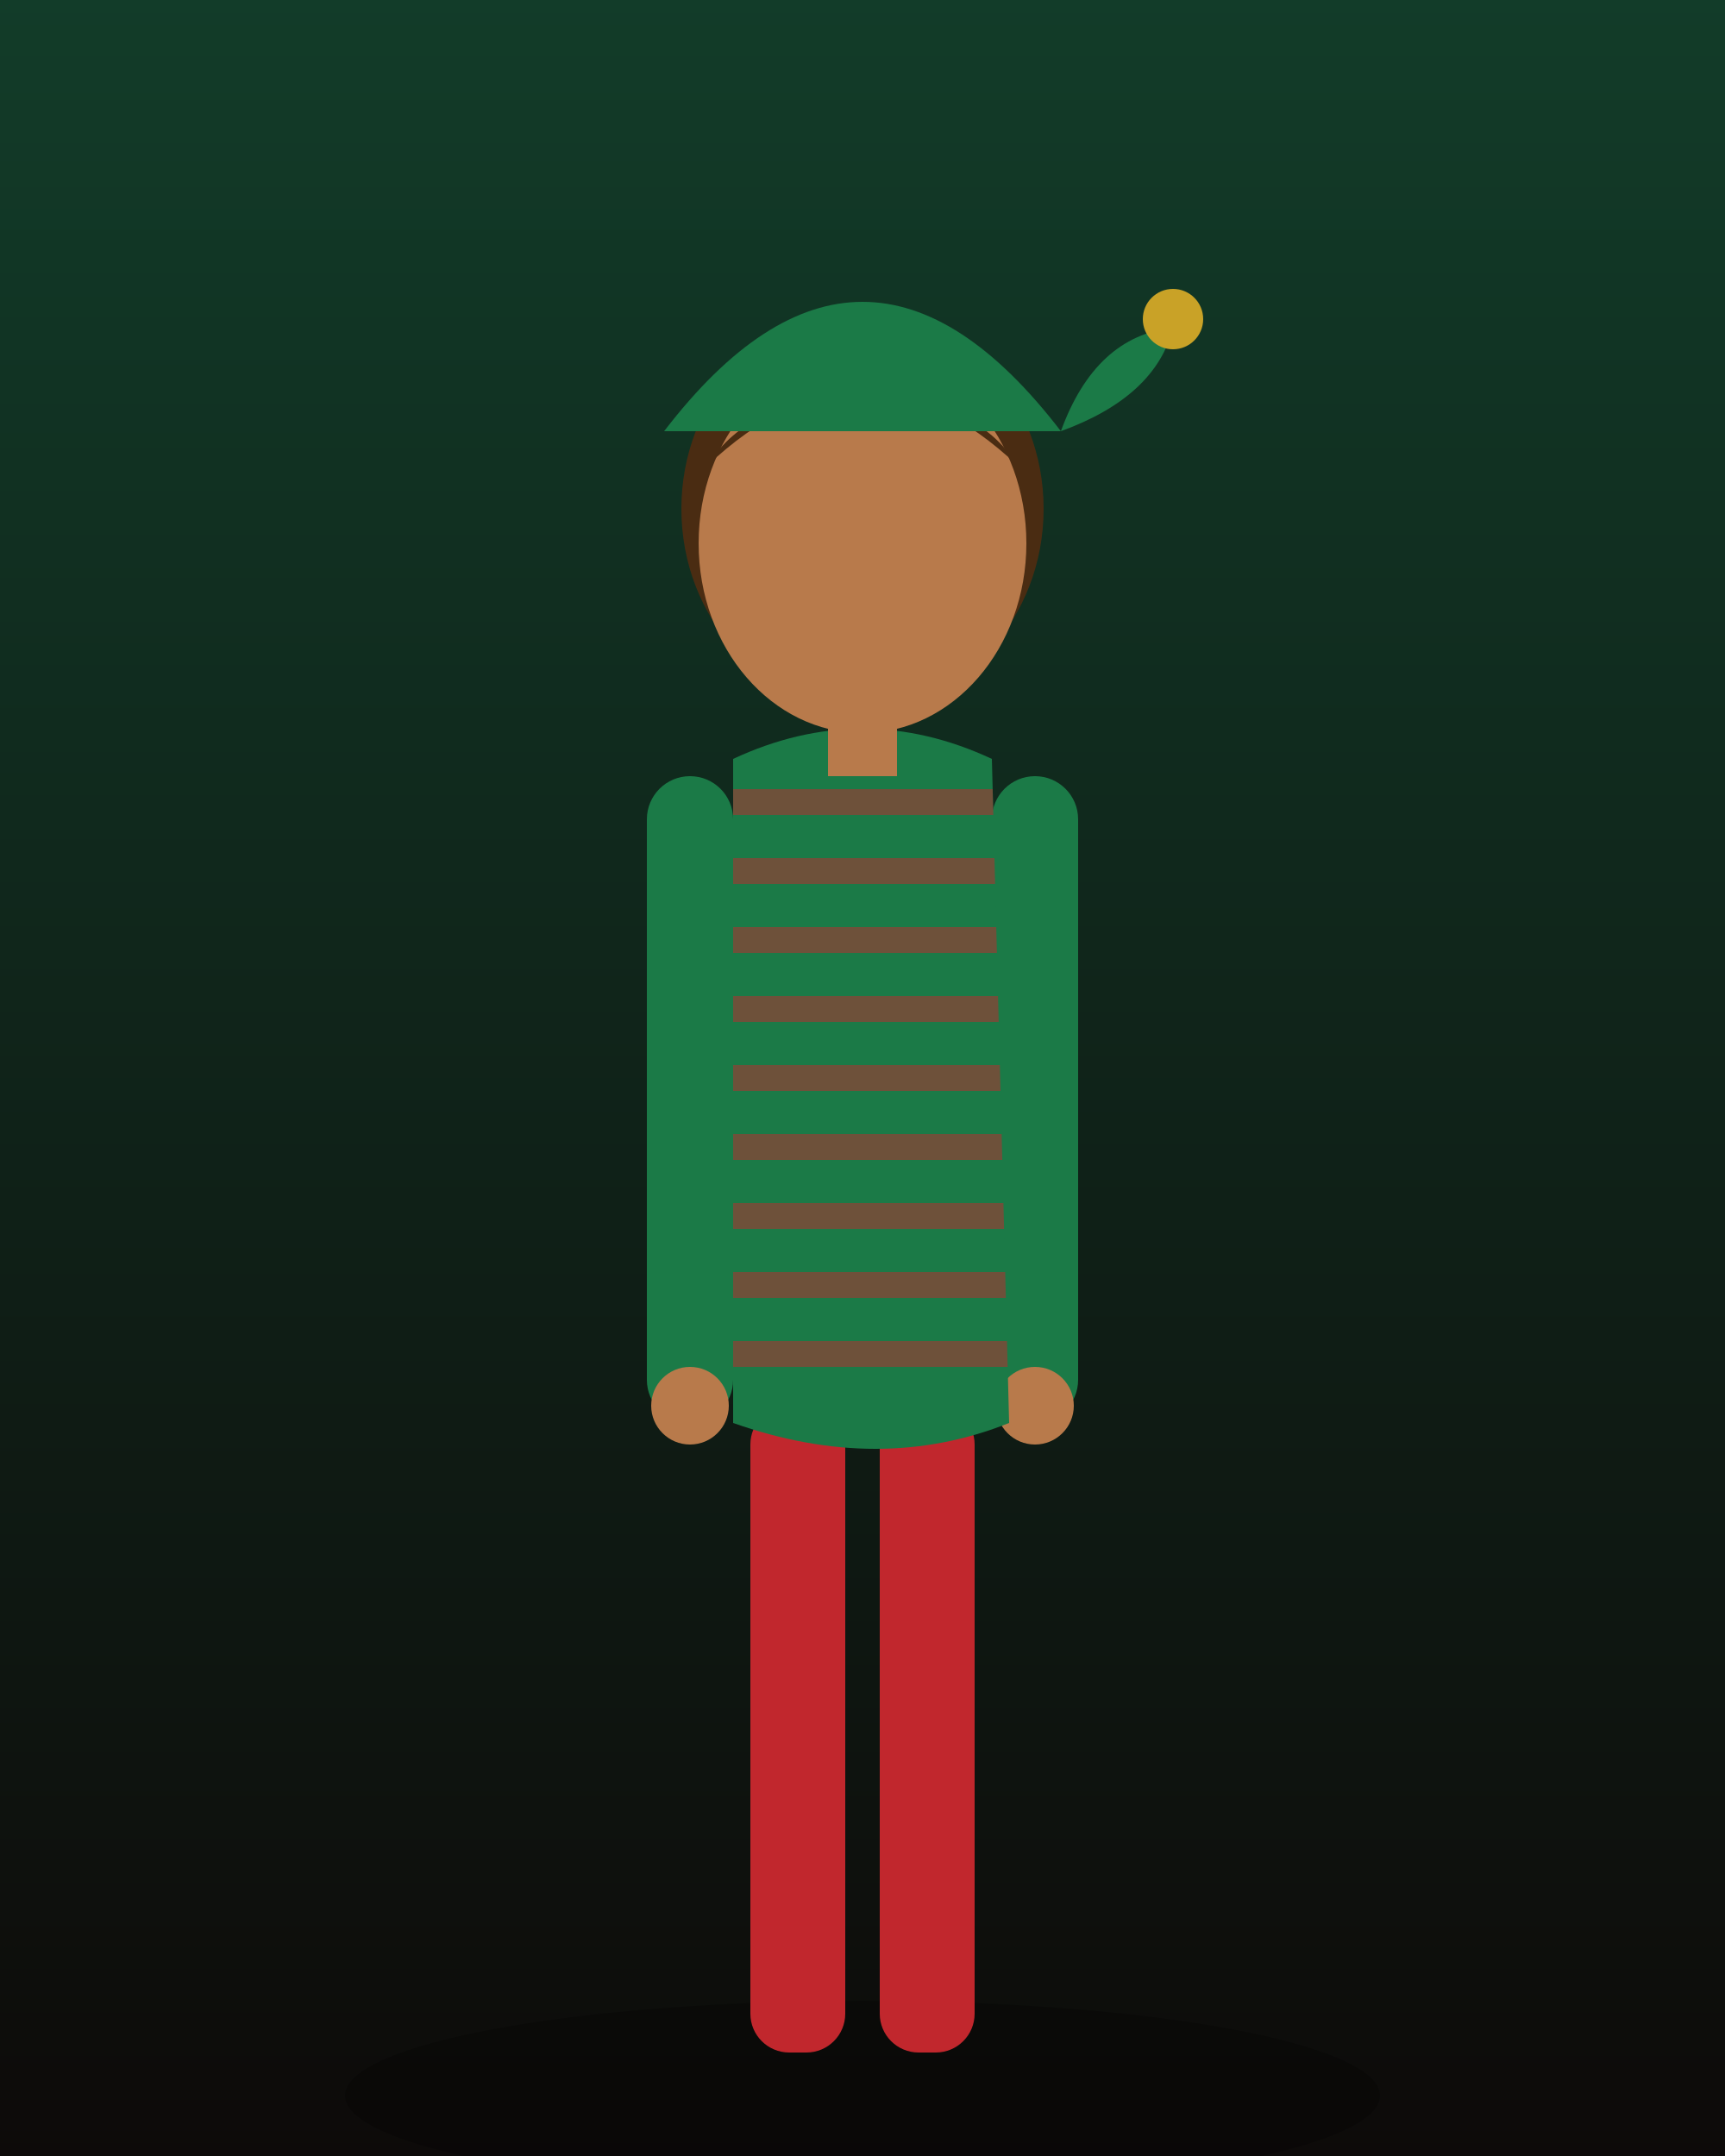
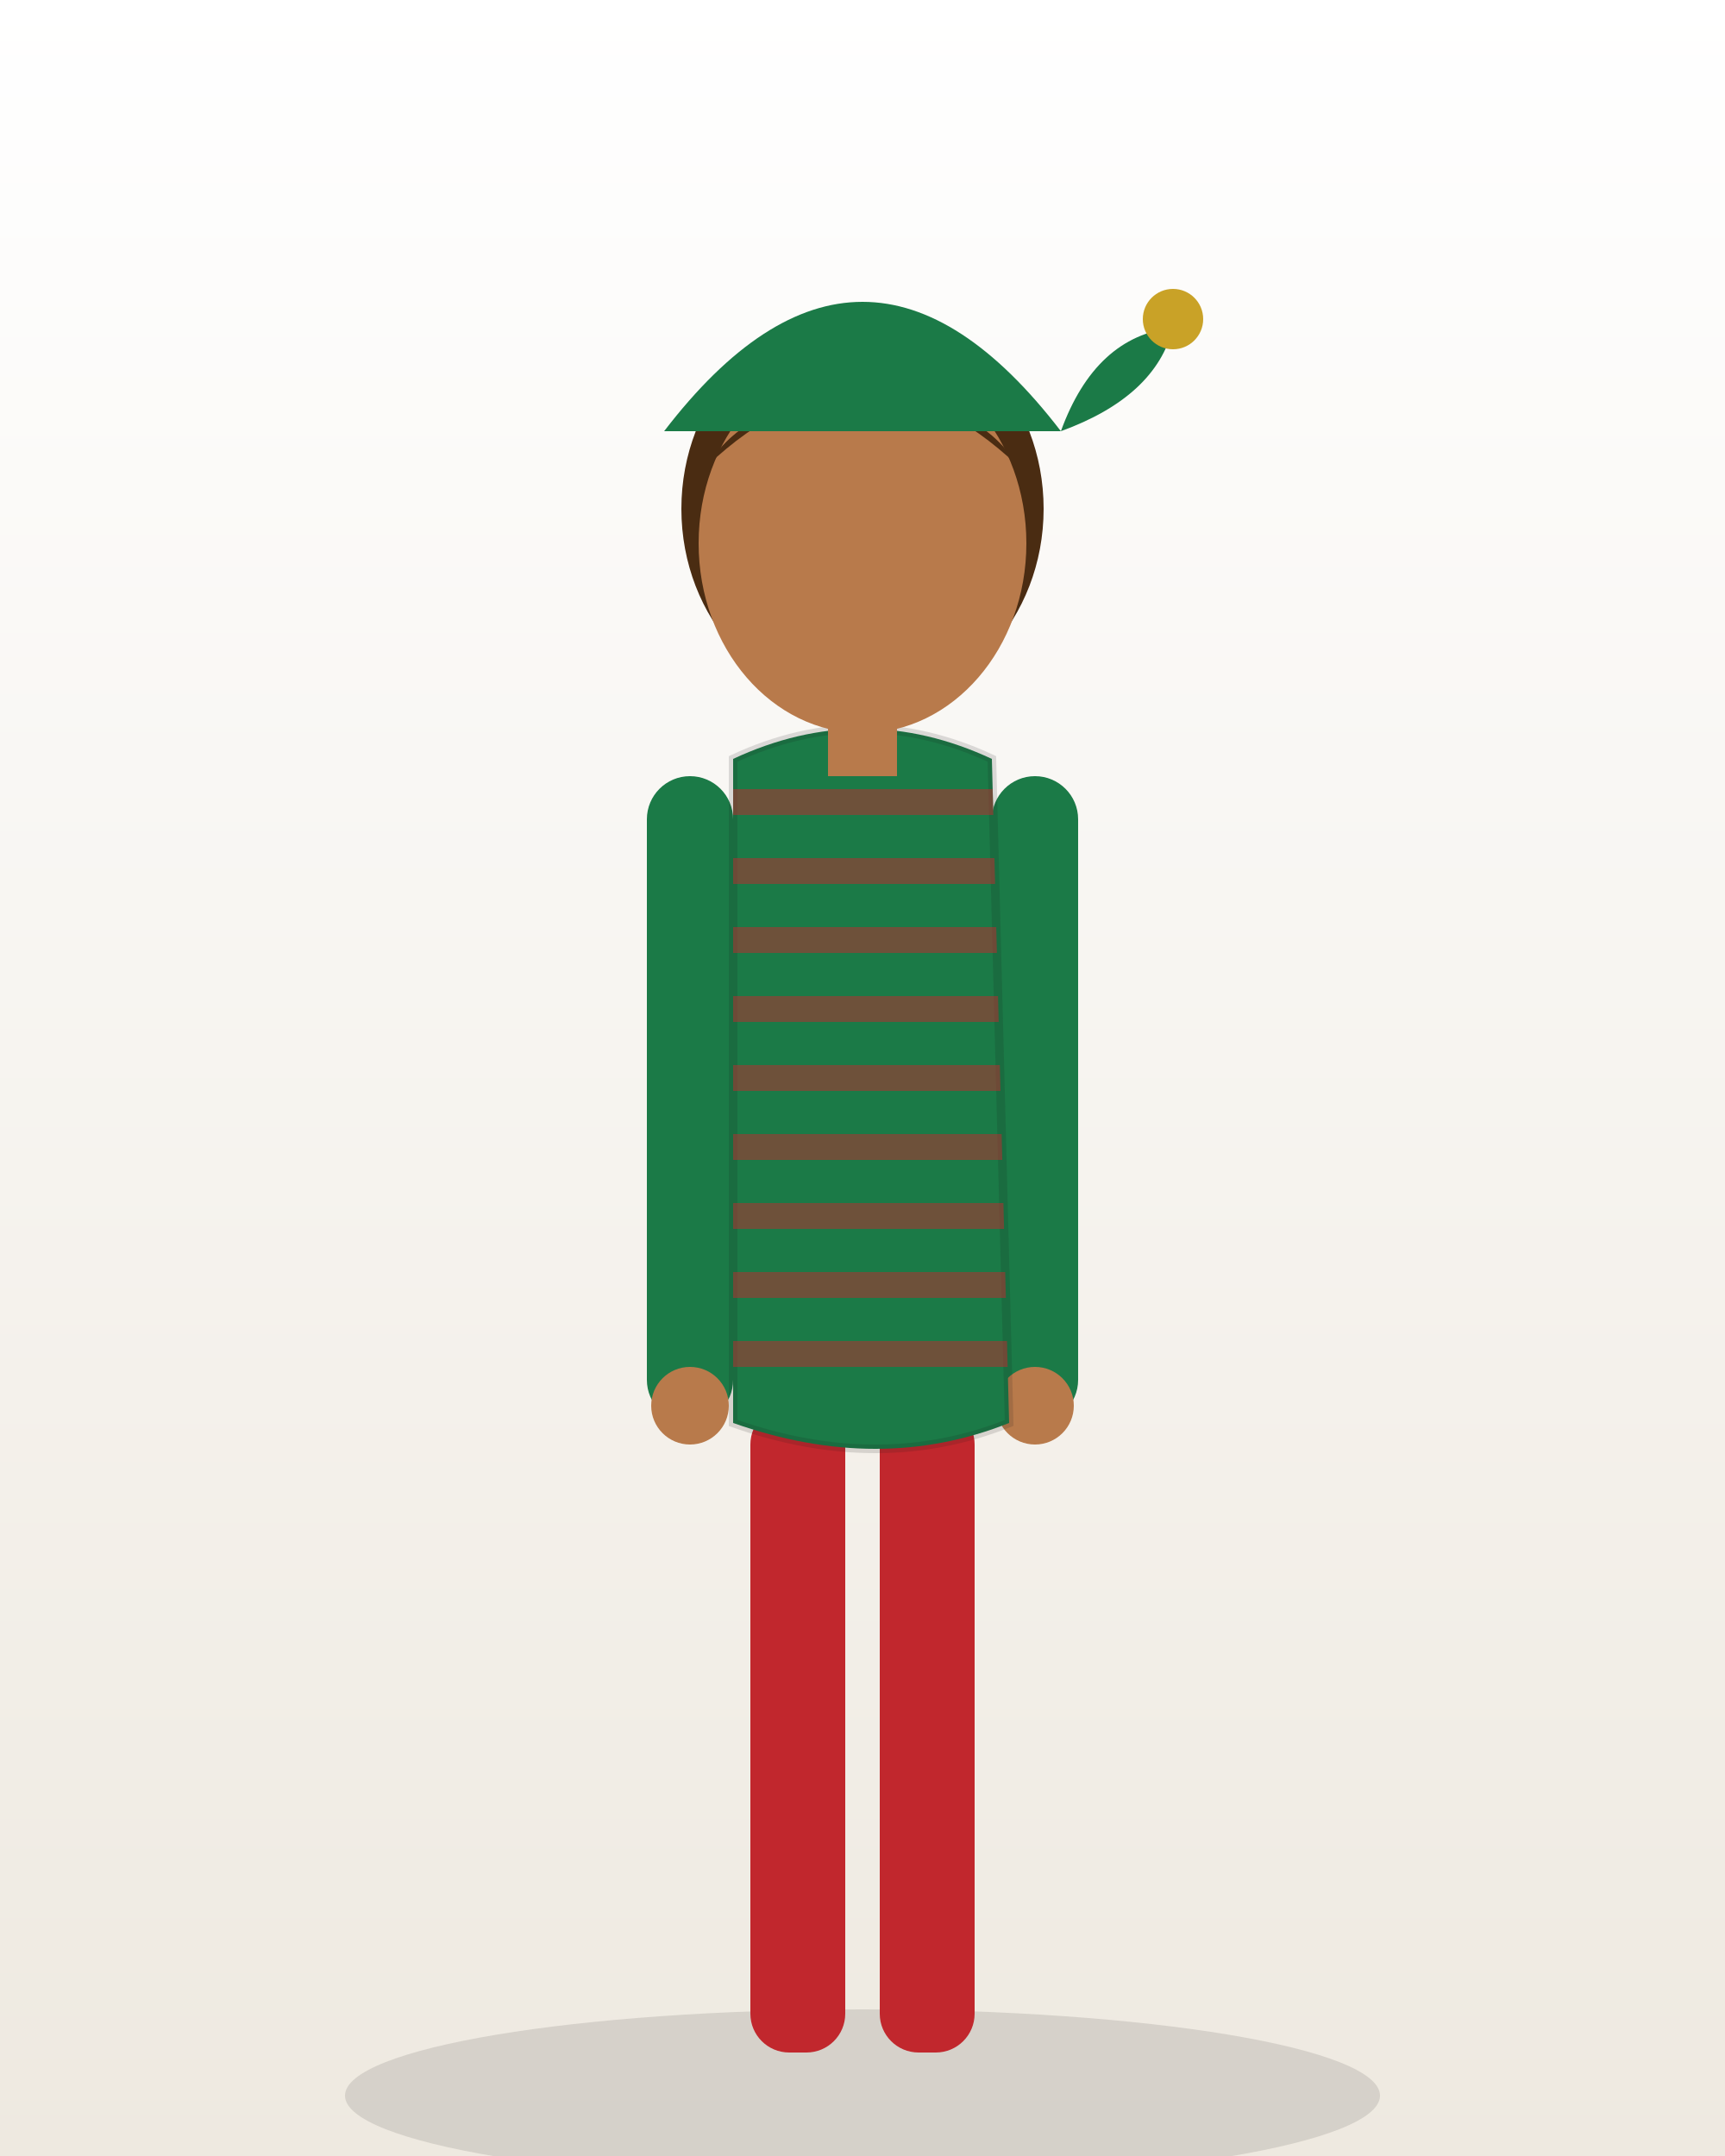
<svg xmlns="http://www.w3.org/2000/svg" width="400" height="500" viewBox="0 0 400 500" role="img" aria-label="Elf Outfit illustration">
  <defs>
    <linearGradient id="g-elf" x1="0" y1="0" x2="0" y2="1">
-       <stop offset="0" stop-color="#123C29" />
-       <stop offset="1" stop-color="#0d0a09" />
+       <stop offset="0" stop-color="#ffffff" />
+       <stop offset="1" stop-color="#eee9e0" />
    </linearGradient>
  </defs>
  <rect width="400" height="500" fill="url(#g-elf)" />
-   <ellipse cx="200" cy="486" rx="120" ry="22" fill="#000" opacity="0.25" />
+   <ellipse cx="200" cy="486" rx="120" ry="20" fill="#1c1a17" opacity="0.12" />
  <clipPath id="t-elf">
    <path d="M170 176     q30 -14 60 0     l4 154     q-30 12 -64 0 Z" />
  </clipPath>
  <rect x="174" y="326" width="22" height="150" rx="9" fill="#C1272D" />
  <rect x="204" y="326" width="22" height="150" rx="9" fill="#C1272D" />
  <rect x="150" y="180" width="20" height="150" rx="10" fill="#1B7A47" />
  <rect x="230" y="180" width="20" height="150" rx="10" fill="#1B7A47" />
  <circle cx="160" cy="326" r="9" fill="#B87A4B" />
  <circle cx="240" cy="326" r="9" fill="#B87A4B" />
-   <path d="M170 176     q30 -14 60 0     l4 154     q-30 12 -64 0 Z" fill="#1B7A47" />
+   <path d="M170 176     q30 -14 60 0     l4 154     q-30 12 -64 0 Z" fill="#1B7A47" stroke="#1c1a17" stroke-opacity="0.14" stroke-width="2" />
  <g clip-path="url(#t-elf)">
    <g stroke="#C1272D" stroke-width="6" opacity="0.5">
      <line x1="170" y1="186" x2="234" y2="186" />
      <line x1="170" y1="202" x2="234" y2="202" />
      <line x1="170" y1="218" x2="234" y2="218" />
      <line x1="170" y1="234" x2="234" y2="234" />
      <line x1="170" y1="250" x2="234" y2="250" />
      <line x1="170" y1="266" x2="234" y2="266" />
      <line x1="170" y1="282" x2="234" y2="282" />
      <line x1="170" y1="298" x2="234" y2="298" />
      <line x1="170" y1="314" x2="234" y2="314" />
    </g>
  </g>
  <rect x="192" y="150" width="16" height="30" fill="#B87A4B" />
  <ellipse cx="200" cy="118" rx="42" ry="46" fill="#4A2C12" />
  <ellipse cx="200" cy="126" rx="38" ry="44" fill="#B87A4B" />
  <path d="M164 108 q36 -34 72 0 q-10 -16 -36 -16 q-26 0 -36 16 Z" fill="#4A2C12" />
  <path d="M154 100 q46 -60 92 0 Z" fill="#1B7A47" />
  <path d="M246 100 q22 -8 26 -24 q-18 2 -26 24 Z" fill="#1B7A47" />
  <circle cx="272" cy="74" r="7" fill="#C9A227" />
</svg>
